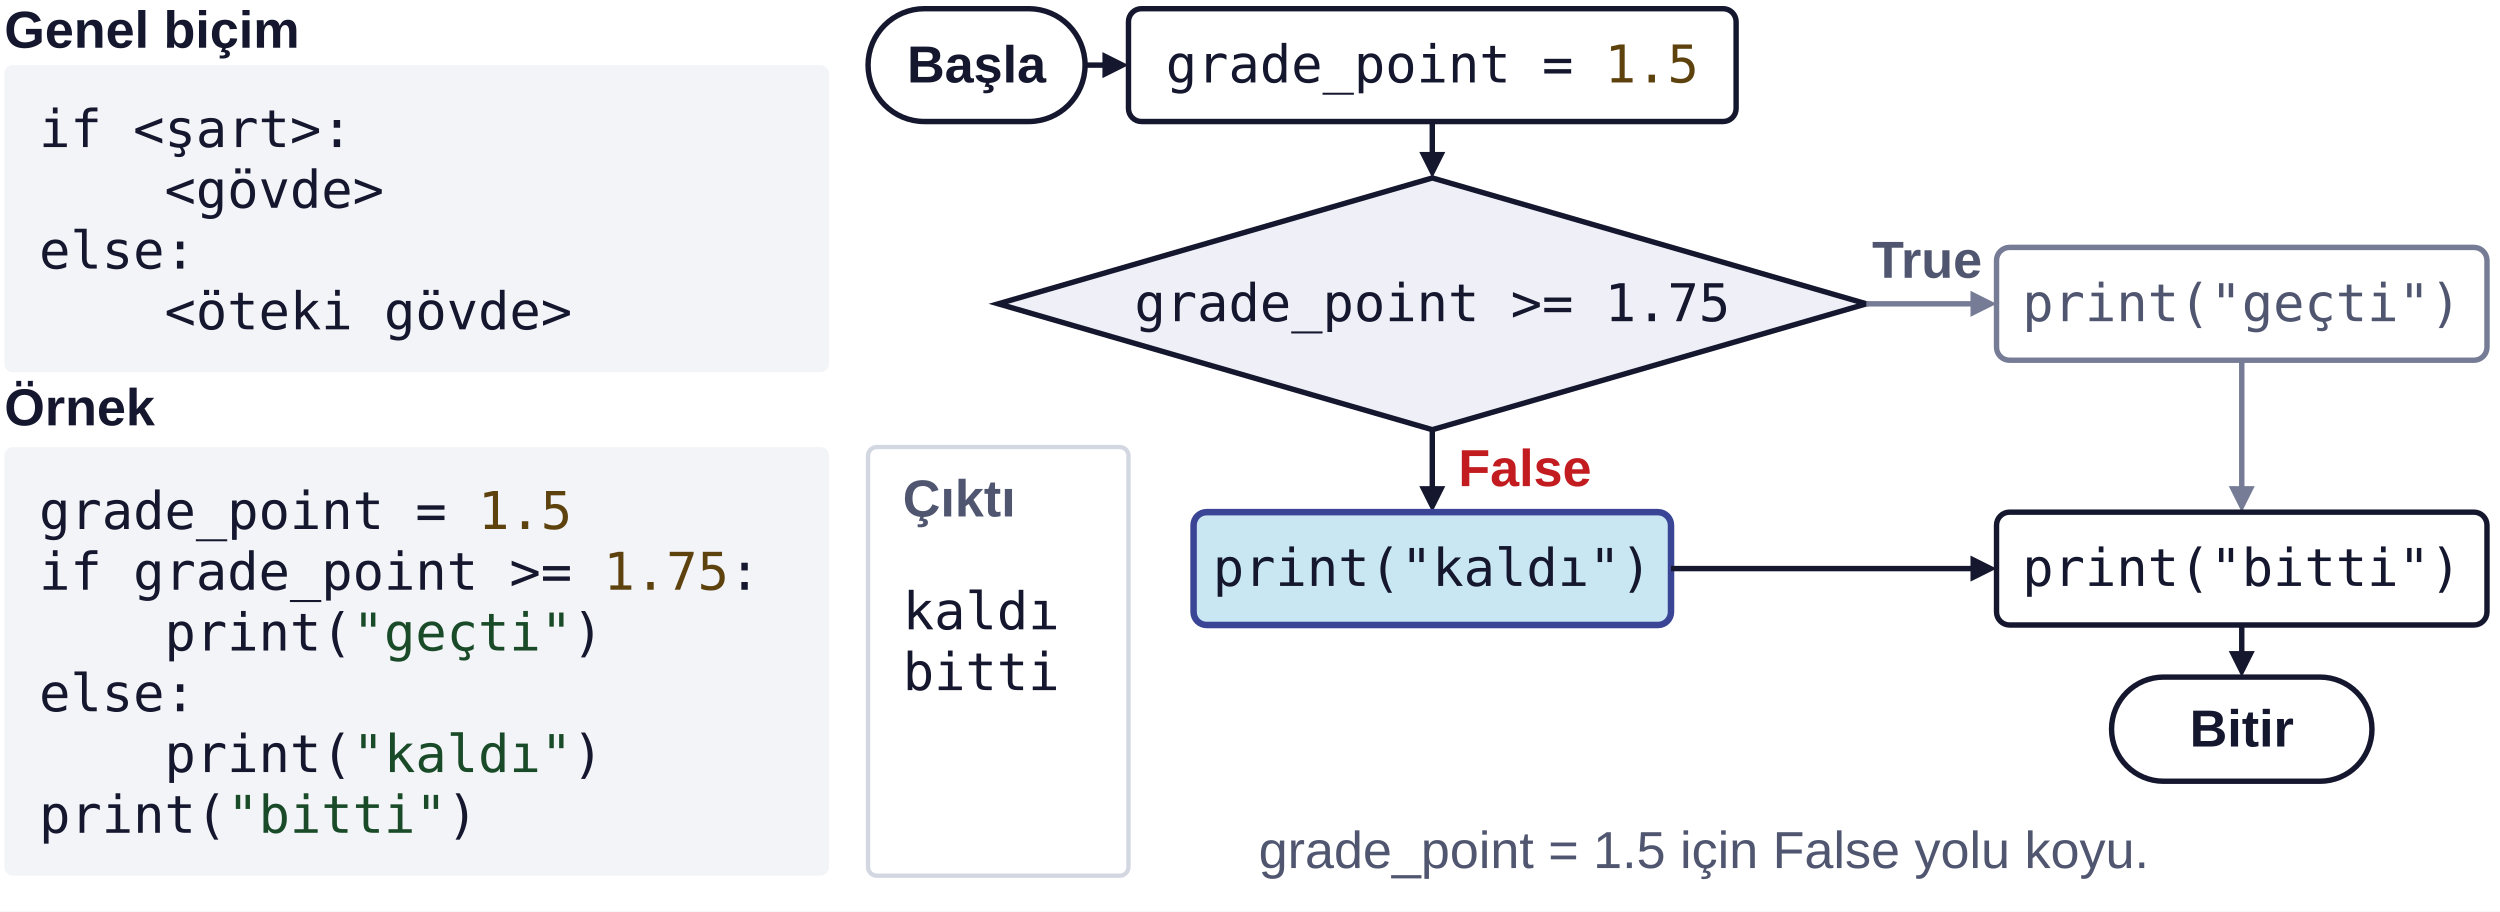
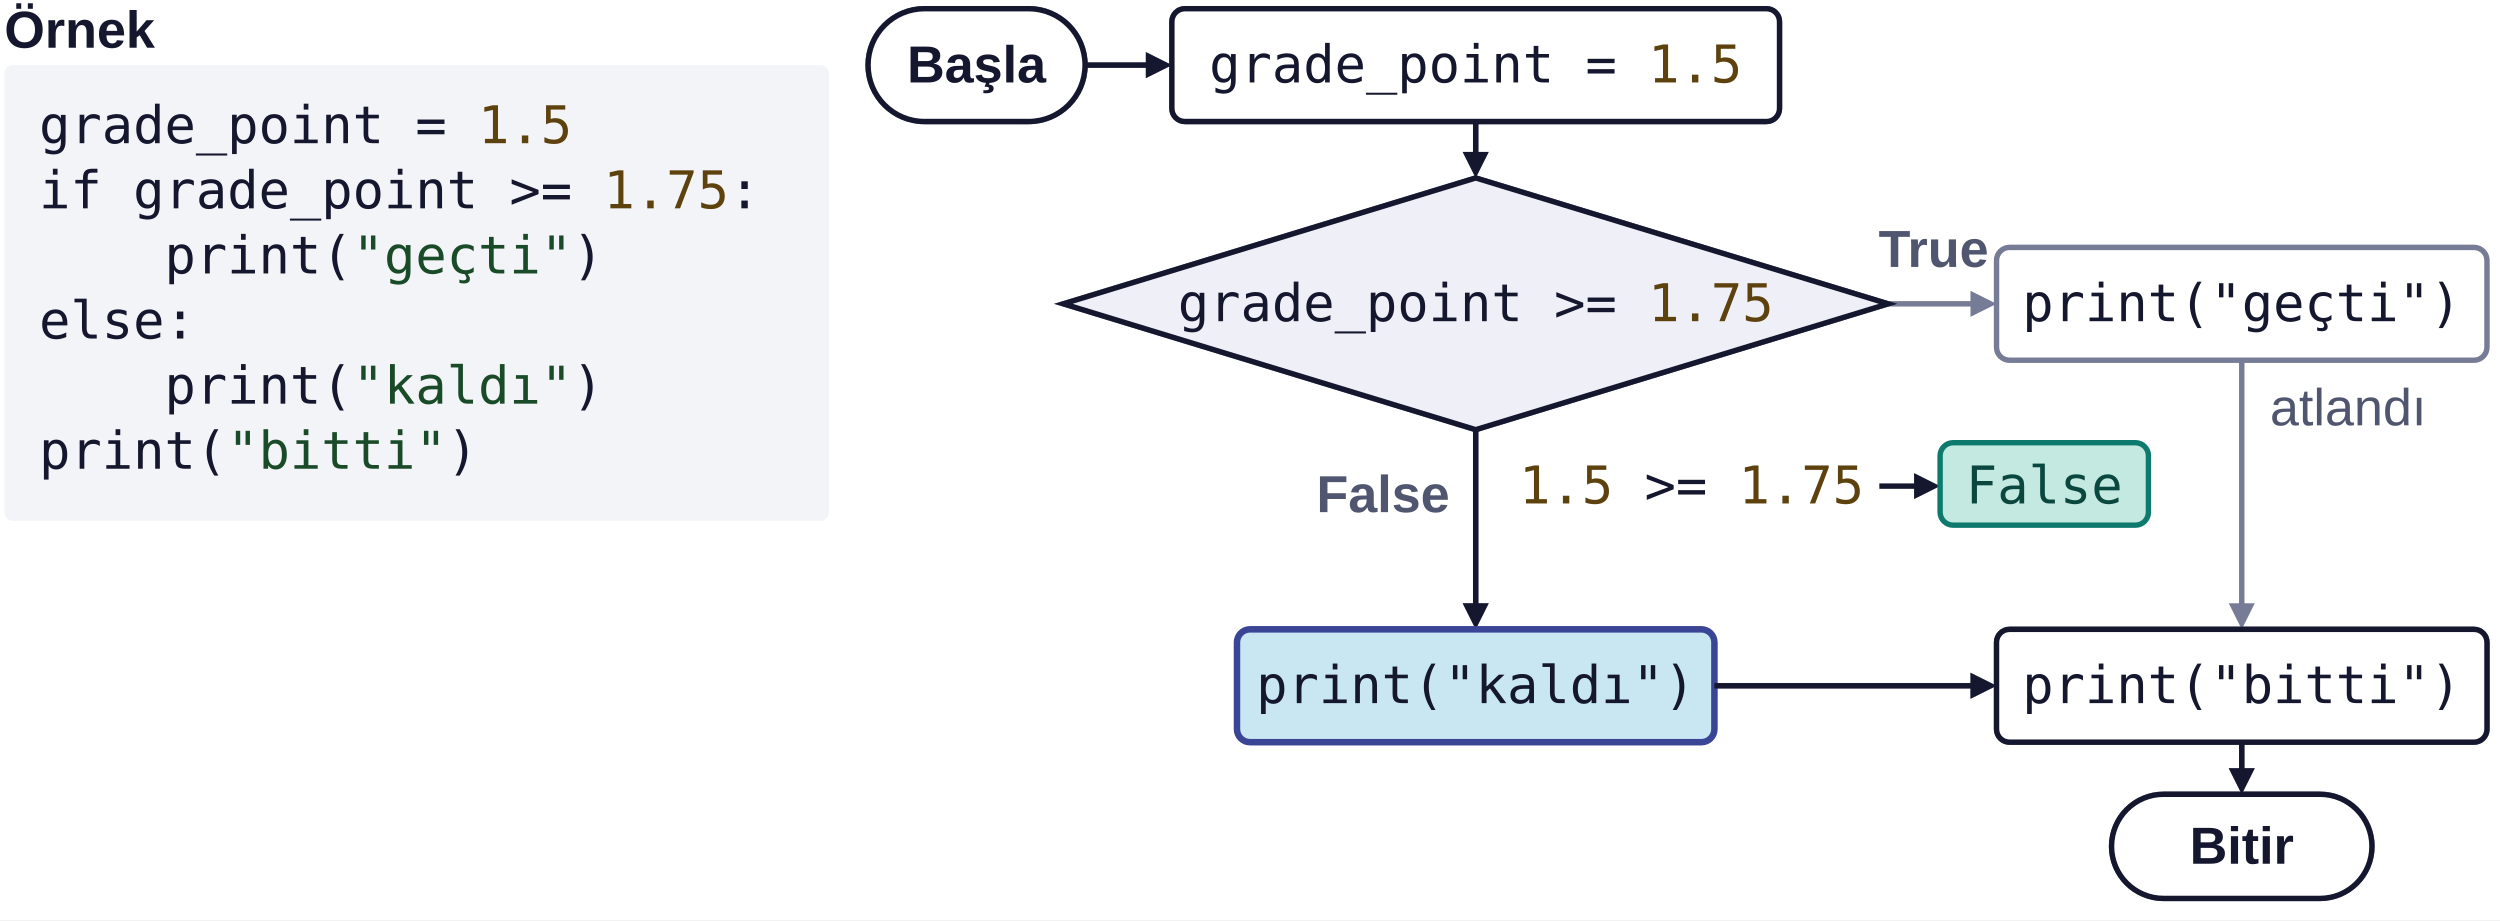
- <svg xmlns="http://www.w3.org/2000/svg" class="dg" viewBox="0 0 1152 420" width="1152" height="420" role="img" aria-labelledby="ders3-ifelse-flow-t ders3-ifelse-flow-d">
+ <svg xmlns="http://www.w3.org/2000/svg" class="dg" viewBox="0 0 1152 424" width="1152" height="424" role="img" aria-labelledby="ders3-ifelse-flow-t ders3-ifelse-flow-d">
  <defs>
    <marker id="ders3-ifelse-flow-ah" viewBox="0 0 12 12" refX="9" refY="6" markerWidth="12" markerHeight="12" markerUnits="userSpaceOnUse" orient="auto-start-reverse">
      <path class="ah" d="M0,0 L12,6 L0,12 z" />
    </marker>
    <marker id="ders3-ifelse-flow-ahm" viewBox="0 0 12 12" refX="9" refY="6" markerWidth="12" markerHeight="12" markerUnits="userSpaceOnUse" orient="auto-start-reverse">
      <path class="ah-m" d="M0,0 L12,6 L0,12 z" />
+     </marker>
+     <marker id="ders3-ifelse-flow-ahok" viewBox="0 0 12 12" refX="9" refY="6" markerWidth="12" markerHeight="12" markerUnits="userSpaceOnUse" orient="auto-start-reverse">
+       <path class="ah-ok" d="M0,0 L12,6 L0,12 z" />
+     </marker>
+     <marker id="ders3-ifelse-flow-aherr" viewBox="0 0 12 12" refX="9" refY="6" markerWidth="12" markerHeight="12" markerUnits="userSpaceOnUse" orient="auto-start-reverse">
+       <path class="ah-err" d="M0,0 L12,6 L0,12 z" />
    </marker>
    <style>
/* dg v3 · IEEE Hacettepe Python diyagram stili · authoring/DIAGRAMS.md'den aynen kopyalanır */
.dg{font-family:"Atkinson Hyperlegible Next","Segoe UI",Arial,sans-serif}
.dg .bg{fill:#FFFFFF;fill:var(--d-bg,#FFFFFF)}
.dg .tx,.dg .lb,.dg .ti,.dg .cd,.dg .cd24{fill:#14172E;fill:var(--d-ink,#14172E)}
.dg .tx{font-size:24px;font-weight:400}
.dg .lb{font-size:24px;font-weight:600}
.dg .ti{font-size:28px;font-weight:700}
.dg .cd,.dg .cd24,.dg .ty,.dg .nm{font-family:"JetBrains Mono",Menlo,Consolas,"DejaVu Sans Mono",monospace;font-weight:500}
.dg .cd{font-size:28px}
.dg .cd24{font-size:24px}
.dg .ty{font-size:24px;fill:#50566F;fill:var(--d-type,#50566F)}
.dg .nm{font-size:28px;font-weight:600;fill:#FFFFFF;fill:var(--d-on-name,#FFFFFF)}
.dg .src{font-size:18px;font-weight:400;fill:#50566F;fill:var(--d-type,#50566F)}
.dg .sub{fill:#50566F;fill:var(--d-type,#50566F)}
.dg .okt{fill:#0D6385;fill:var(--d-ok,#0D6385);font-weight:600}
.dg .errt{fill:#C21C20;fill:var(--d-err,#C21C20);font-weight:600}
.dg .b7{font-weight:700}
.dg .pre{white-space:pre}
.dg .mid{text-anchor:middle}
.dg .end{text-anchor:end}
.dg .box{fill:#FFFFFF;fill:var(--d-paper,#FFFFFF);stroke:#14172E;stroke:var(--d-ink,#14172E);stroke-width:2.5}
.dg .boxm{fill:#FFFFFF;fill:var(--d-paper,#FFFFFF);stroke:#767C95;stroke:var(--d-muted,#767C95);stroke-width:2.5}
.dg .boxhl{fill:#C8E7F3;fill:var(--d-hl,#C8E7F3);stroke:#3B4595;stroke:var(--d-brand,#3B4595);stroke-width:3}
.dg .blk{fill:#FFFFFF;fill:var(--d-paper,#FFFFFF);stroke:#3B4595;stroke:var(--d-brand,#3B4595);stroke-width:2.5}
.dg .frame{fill:none;stroke:#14172E;stroke:var(--d-ink,#14172E);stroke-width:2.5}
.dg .local{fill:#EFF0F7;fill:var(--d-tint,#EFF0F7);stroke:#14172E;stroke:var(--d-ink,#14172E);stroke-width:2.5}
.dg .tmpl{fill:none;stroke:#14172E;stroke:var(--d-ink,#14172E);stroke-width:2.5;stroke-dasharray:8 6}
.dg .cell{fill:#FFFFFF;fill:var(--d-paper,#FFFFFF);stroke:#14172E;stroke:var(--d-ink,#14172E);stroke-width:2}
.dg .cellh{fill:#EFF0F7;fill:var(--d-tint,#EFF0F7);stroke:#14172E;stroke:var(--d-ink,#14172E);stroke-width:2}
.dg .cellhl{fill:#C8E7F3;fill:var(--d-hl,#C8E7F3);stroke:#3B4595;stroke:var(--d-brand,#3B4595);stroke-width:3}
.dg .name{fill:#181C3E;fill:var(--d-name,#181C3E)}
.dg .soft{fill:#F3F4F8;fill:var(--d-surface,#F3F4F8)}
.dg .outp{fill:#FFFFFF;fill:var(--d-paper,#FFFFFF);stroke:#D3D7E2;stroke:var(--d-rule,#D3D7E2);stroke-width:2}
.dg .tint{fill:#EFF0F7;fill:var(--d-tint,#EFF0F7);stroke:#14172E;stroke:var(--d-ink,#14172E);stroke-width:2.5}
.dg .hl{fill:#C8E7F3;fill:var(--d-hl,#C8E7F3)}
.dg .emph{fill:none;stroke:#3B4595;stroke:var(--d-brand,#3B4595);stroke-width:3}
.dg .errbox{fill:#FCEDEE;fill:var(--d-err-bg,#FCEDEE);stroke:#C21C20;stroke:var(--d-err,#C21C20);stroke-width:2.5}
.dg .errdash{fill:none;stroke:#C21C20;stroke:var(--d-err,#C21C20);stroke-width:2.5;stroke-dasharray:8 6}
.dg .okbox{fill:#E9F6FA;fill:var(--d-ok-bg,#E9F6FA);stroke:#0D6385;stroke:var(--d-ok,#0D6385);stroke-width:2.5}
.dg .key{fill:#FFFFFF;fill:var(--d-paper,#FFFFFF);stroke:#767C95;stroke:var(--d-muted,#767C95);stroke-width:2}
.dg .dot{fill:#3B4595;fill:var(--d-brand,#3B4595)}
.dg .dot0{fill:#FFFFFF;fill:var(--d-paper,#FFFFFF);stroke:#3B4595;stroke:var(--d-brand,#3B4595);stroke-width:3}
.dg .ar,.dg .ld,.dg .axis{fill:none;stroke:#14172E;stroke:var(--d-ink,#14172E)}
.dg .ar,.dg .axis{stroke-width:2.5}
.dg .ld{stroke-width:2}
.dg .ar-m{fill:none;stroke:#767C95;stroke:var(--d-muted,#767C95);stroke-width:2.5}
.dg .ar-old{fill:none;stroke:#767C95;stroke:var(--d-muted,#767C95);stroke-width:2.5;stroke-dasharray:8 6}
.dg .ar-ok{fill:none;stroke:#0D6385;stroke:var(--d-ok,#0D6385);stroke-width:2.5}
.dg .ar-err{fill:none;stroke:#C21C20;stroke:var(--d-err,#C21C20);stroke-width:2.5}
.dg .sep{fill:none;stroke:#D3D7E2;stroke:var(--d-rule,#D3D7E2);stroke-width:2}
.dg .dash{fill:none;stroke:#3B4595;stroke:var(--d-brand,#3B4595);stroke-width:2;stroke-dasharray:8 6}
.dg .ah{fill:#14172E;fill:var(--d-ink,#14172E)}
.dg .ah-m{fill:#767C95;fill:var(--d-muted,#767C95)}
.dg .ah-ok{fill:#0D6385;fill:var(--d-ok,#0D6385)}
.dg .ah-err{fill:#C21C20;fill:var(--d-err,#C21C20)}
.dg .co{fill:#14172E;fill:var(--d-ink,#14172E)}
.dg .co-t{fill:#FFFFFF;fill:var(--d-bg,#FFFFFF);font-size:24px;font-weight:700;text-anchor:middle}
.dg .sec{stroke:#3B4595;stroke:var(--d-second,#3B4595)}
/* dg v4 type renkleri · authoring/DIAGRAMS.md §10'dan aynen kopyalanır (dg v3 bloğundan sonra) */
.dg rect.t-int,.dg path.t-int,.dg circle.t-int{fill:#F2CEB3;fill:var(--t-int-bg,#F2CEB3);stroke:#854B00;stroke:var(--t-int,#854B00)}
.dg text.t-int,.dg tspan.t-int{fill:#613109;fill:var(--t-int-tx,#613109)}
.dg rect.t-float,.dg path.t-float,.dg circle.t-float{fill:#FFF1C6;fill:var(--t-float-bg,#FFF1C6);stroke:#9F7000;stroke:var(--t-float,#9F7000)}
.dg text.t-float,.dg tspan.t-float{fill:#5D420E;fill:var(--t-float-tx,#5D420E)}
.dg rect.t-bool,.dg path.t-bool,.dg circle.t-bool{fill:#C4E9E1;fill:var(--t-bool-bg,#C4E9E1);stroke:#0E7A6D;stroke:var(--t-bool,#0E7A6D)}
.dg text.t-bool,.dg tspan.t-bool{fill:#0A473F;fill:var(--t-bool-tx,#0A473F)}
.dg rect.t-str,.dg path.t-str,.dg circle.t-str{fill:#D9F6DD;fill:var(--t-str-bg,#D9F6DD);stroke:#296A3B;stroke:var(--t-str,#296A3B)}
.dg text.t-str,.dg tspan.t-str{fill:#1A4B28;fill:var(--t-str-tx,#1A4B28)}
.dg rect.t-none,.dg path.t-none,.dg circle.t-none{fill:#F6F3EF;fill:var(--t-none-bg,#F6F3EF);stroke:#534C45;stroke:var(--t-none,#534C45)}
.dg text.t-none,.dg tspan.t-none{fill:#413C38;fill:var(--t-none-tx,#413C38)}
.dg rect.t-list,.dg path.t-list,.dg circle.t-list{fill:#F3C8DB;fill:var(--t-list-bg,#F3C8DB);stroke:#8A2B60;stroke:var(--t-list,#8A2B60)}
.dg text.t-list,.dg tspan.t-list{fill:#651E45;fill:var(--t-list-tx,#651E45)}
.dg rect.t-tuple,.dg path.t-tuple,.dg circle.t-tuple{fill:#E3EAF2;fill:var(--t-tuple-bg,#E3EAF2);stroke:#4A6378;stroke:var(--t-tuple,#4A6378)}
.dg text.t-tuple,.dg tspan.t-tuple{fill:#2C3E4F;fill:var(--t-tuple-tx,#2C3E4F)}
.dg rect.t-dict,.dg path.t-dict,.dg circle.t-dict{fill:#DBCEC4;fill:var(--t-dict-bg,#DBCEC4);stroke:#4F2611;stroke:var(--t-dict,#4F2611)}
.dg text.t-dict,.dg tspan.t-dict{fill:#4C2817;fill:var(--t-dict-tx,#4C2817)}
.dg rect.t-set,.dg path.t-set,.dg circle.t-set{fill:#F2F8D6;fill:var(--t-set-bg,#F2F8D6);stroke:#747C42;stroke:var(--t-set,#747C42)}
.dg text.t-set,.dg tspan.t-set{fill:#3F4418;fill:var(--t-set-tx,#3F4418)}
.dg rect.boxhl,.dg path.boxhl,.dg rect.cellhl{fill:#C8E7F3;fill:var(--d-hl,#C8E7F3);stroke:#3B4595;stroke:var(--d-brand,#3B4595)}
+ .dg g.fragment.visible.iew-k1 ~ .iew-er1{fill:#C21C20;fill:var(--d-err,#C21C20)}
    </style>
  </defs>
-   <rect class="bg" width="1152" height="420" />
-   <text class="lb" x="2" y="22">Genel biçim</text>
-   <rect class="soft" x="2" y="30" width="380" height="141.52" rx="4" />
-   <text class="cd24" x="18" y="67.76">if &lt;şart&gt;:</text>
-   <text class="cd24 pre" x="18" y="95.76" xml:space="preserve">    &lt;gövde&gt;</text>
-   <text class="cd24" x="18" y="123.76">else:</text>
-   <text class="cd24 pre" x="18" y="151.76" xml:space="preserve">    &lt;öteki gövde&gt;</text>
-   <text class="lb" x="2" y="196">Örnek</text>
-   <rect class="soft" x="2" y="206" width="380" height="197.52" rx="4" />
-   <text class="cd24" x="18" y="243.76">grade_point = <tspan class="t-float">1.5</tspan>
+   <rect class="bg" width="1152" height="424" />
+   <text class="lb" x="2" y="22">Örnek</text>
+   <rect class="soft" x="2" y="30" width="380" height="210" rx="4" />
+   <text class="cd24" x="18" y="66">grade_point = <tspan class="t-float">1.5</tspan>
  </text>
-   <text class="cd24" x="18" y="271.76">if grade_point &gt;= <tspan class="t-float">1.75</tspan>:</text>
-   <text class="cd24 pre" x="18" y="299.76" xml:space="preserve">    print(<tspan class="t-str">"geçti"</tspan>)</text>
-   <text class="cd24" x="18" y="327.76">else:</text>
-   <text class="cd24 pre" x="18" y="355.76" xml:space="preserve">    print(<tspan class="t-str">"kaldı"</tspan>)</text>
-   <text class="cd24" x="18" y="383.76">print(<tspan class="t-str">"bitti"</tspan>)</text>
+   <text class="cd24" x="18" y="96">if grade_point &gt;= <tspan class="t-float">1.75</tspan>:</text>
+   <text class="cd24 pre" x="18" y="126" xml:space="preserve">    print(<tspan class="t-str">"geçti"</tspan>)</text>
+   <text class="cd24" x="18" y="156">else:</text>
+   <text class="cd24 pre" x="18" y="186" xml:space="preserve">    print(<tspan class="t-str">"kaldı"</tspan>)</text>
+   <text class="cd24" x="18" y="216">print(<tspan class="t-str">"bitti"</tspan>)</text>
+   <rect class="boxm" x="400" y="4" width="100" height="52" rx="26" />
+   <path class="ar-m" d="M500,30 H537" marker-end="url(#ders3-ifelse-flow-ahm)" />
+   <rect class="boxm" x="540" y="4" width="280" height="52" rx="6" />
+   <path class="ar-m" d="M680,56 V79" marker-end="url(#ders3-ifelse-flow-ahm)" />
+   <polygon class="boxm" points="490,140 680,82 870,140 680,198" />
+   <path class="ar-m" d="M870,140 H917" marker-end="url(#ders3-ifelse-flow-ahm)" />
+   <rect class="boxm" x="920" y="114" width="226" height="52" rx="6" />
+   <path class="ar-m" d="M680,198 V287" marker-end="url(#ders3-ifelse-flow-ahm)" />
+   <rect class="boxm" x="570" y="290" width="220" height="52" rx="6" />
+   <path class="ar-m" d="M790,316 H917" marker-end="url(#ders3-ifelse-flow-ahm)" />
+   <path class="ar-m" d="M1033,166 V287" marker-end="url(#ders3-ifelse-flow-ahm)" />
+   <rect class="boxm" x="920" y="290" width="226" height="52" rx="6" />
+   <path class="ar-m" d="M1033,342 V363" marker-end="url(#ders3-ifelse-flow-ahm)" />
+   <rect class="boxm" x="973" y="366" width="120" height="48" rx="24" />
  <rect class="box" x="400" y="4" width="100" height="52" rx="26" />
+   <path class="ar" d="M500,30 H537" marker-end="url(#ders3-ifelse-flow-ah)" />
+   <rect class="box" x="540" y="4" width="280" height="52" rx="6" />
+   <g class="fragment iew-k0" data-fragment-index="0">
+     <path class="ar" d="M680,56 V79" marker-end="url(#ders3-ifelse-flow-ah)" />
+     <polygon class="tint" points="490,140 680,82 870,140 680,198" />
+     <text class="cd24" x="700" y="232">
+       <tspan class="t-float">1.5</tspan> &gt;= <tspan class="t-float">1.75</tspan>
+     </text>
+     <path class="ar" d="M866,224 H891" marker-end="url(#ders3-ifelse-flow-ah)" />
+     <rect class="box t-bool" x="894" y="204" width="96" height="38" rx="6" />
+     <text class="cd24 mid t-bool" x="942.0" y="232">False</text>
+   </g>
+   <g class="fragment iew-k1" data-fragment-index="1">
+     <path class="ar" d="M680,198 V287" marker-end="url(#ders3-ifelse-flow-ah)" />
+     <rect class="boxhl" x="570" y="290" width="220" height="52" rx="6" />
+     <text class="tx sub" x="1046" y="196">atlandı</text>
+   </g>
+   <g class="fragment iew-k2" data-fragment-index="2">
+     <path class="ar" d="M790,316 H917" marker-end="url(#ders3-ifelse-flow-ah)" />
+     <rect class="box" x="920" y="290" width="226" height="52" rx="6" />
+     <path class="ar" d="M1033,342 V363" marker-end="url(#ders3-ifelse-flow-ah)" />
+     <rect class="box" x="973" y="366" width="120" height="48" rx="24" />
+   </g>
  <text class="lb mid" x="450" y="38">Başla</text>
-   <path class="ar" d="M500,30 H517" marker-end="url(#ders3-ifelse-flow-ah)" />
-   <rect class="box" x="520" y="4" width="280" height="52" rx="6" />
-   <text class="cd24 mid" x="660" y="38">grade_point = <tspan class="t-float">1.5</tspan>
+   <text class="cd24 mid" x="680" y="38">grade_point = <tspan class="t-float">1.5</tspan>
  </text>
-   <path class="ar" d="M660,56 V79" marker-end="url(#ders3-ifelse-flow-ah)" />
-   <polygon class="tint" points="460,140 660,82 860,140 660,198" />
-   <text class="cd24 mid" x="660" y="148">grade_point &gt;= 1.75</text>
-   <path class="ar-m" d="M860,140 H917" marker-end="url(#ders3-ifelse-flow-ahm)" />
-   <text class="lb sub mid" x="888" y="128">True</text>
-   <rect class="boxm" x="920" y="114" width="226" height="52" rx="6" />
-   <text class="cd24 mid sub" x="1033" y="148">print("geçti")</text>
-   <path class="ar" d="M660,198 V233" marker-end="url(#ders3-ifelse-flow-ah)" />
-   <text class="lb errt" x="672" y="224">False</text>
-   <rect class="boxhl" x="550" y="236" width="220" height="52" rx="6" />
-   <text class="cd24 mid" x="660" y="270">print("kaldı")</text>
-   <path class="ar" d="M770,262 H917" marker-end="url(#ders3-ifelse-flow-ah)" />
-   <path class="ar-m" d="M1033,166 V233" marker-end="url(#ders3-ifelse-flow-ahm)" />
-   <rect class="box" x="920" y="236" width="226" height="52" rx="6" />
-   <text class="cd24 mid" x="1033" y="270">print("bitti")</text>
-   <path class="ar" d="M1033,288 V309" marker-end="url(#ders3-ifelse-flow-ah)" />
-   <rect class="box" x="973" y="312" width="120" height="48" rx="24" />
-   <text class="lb mid" x="1033" y="344">Bitir</text>
-   <rect class="outp" x="400" y="206" width="120" height="197.52" rx="4" />
-   <text class="lb sub" x="416" y="238">Çıktı</text>
-   <text class="cd24" x="416" y="290">kaldı</text>
-   <text class="cd24" x="416" y="318">bitti</text>
-   <text class="tx sub" x="580" y="400">grade_point = 1.5 için False yolu koyu.</text>
+   <text class="cd24 mid" x="680" y="148">grade_point &gt;= <tspan class="t-float">1.75</tspan>
+   </text>
+   <text class="lb sub mid" x="891" y="123">True</text>
+   <text class="cd24 mid" x="1033" y="148">print("geçti")</text>
+   <text class="lb sub end iew-er1" x="668" y="236">False</text>
+   <text class="cd24 mid" x="680" y="324">print("kaldı")</text>
+   <text class="cd24 mid" x="1033" y="324">print("bitti")</text>
+   <text class="lb mid" x="1033" y="398">Bitir</text>
</svg>
